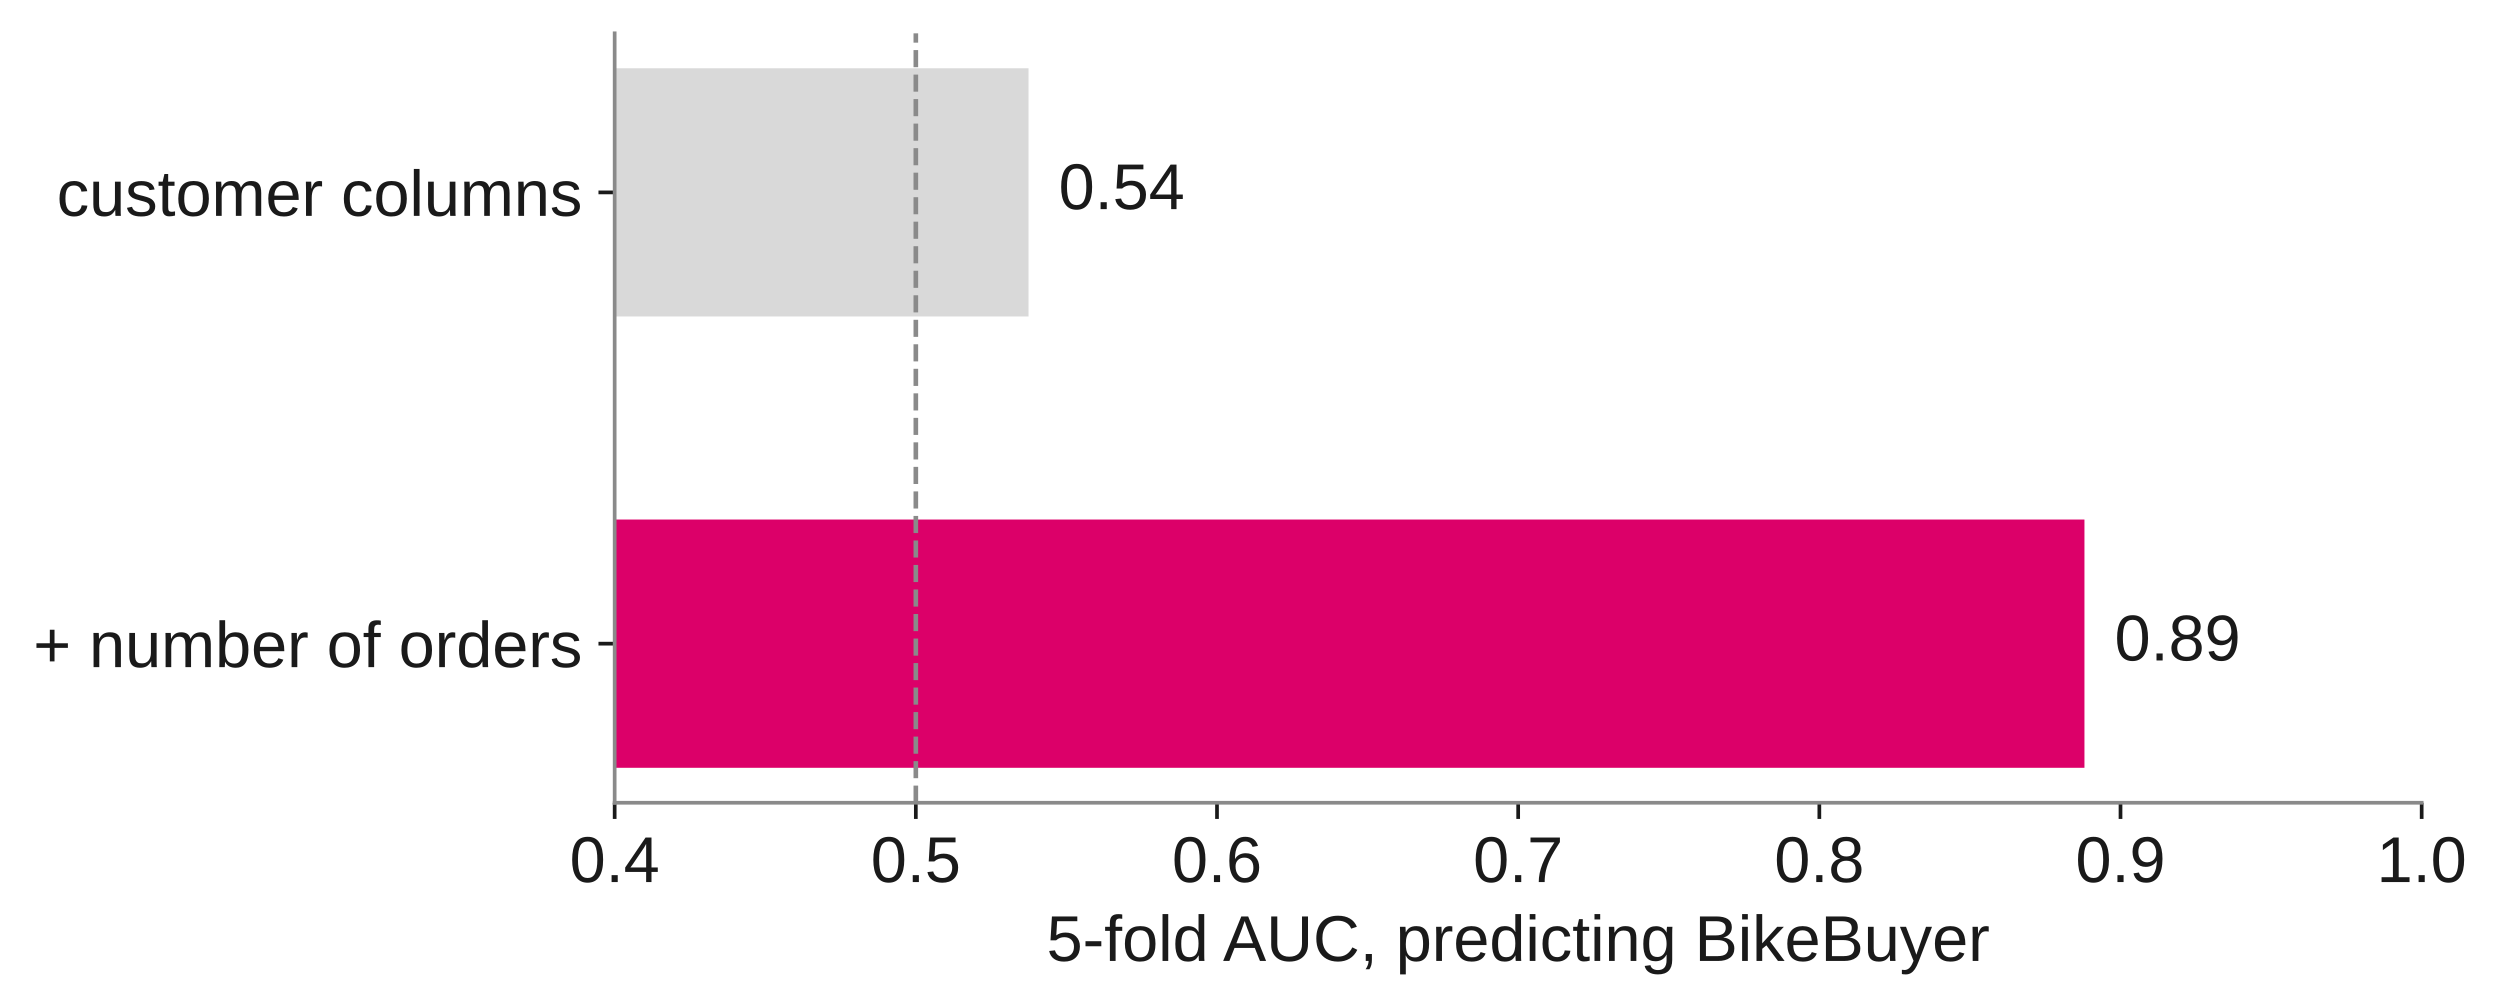
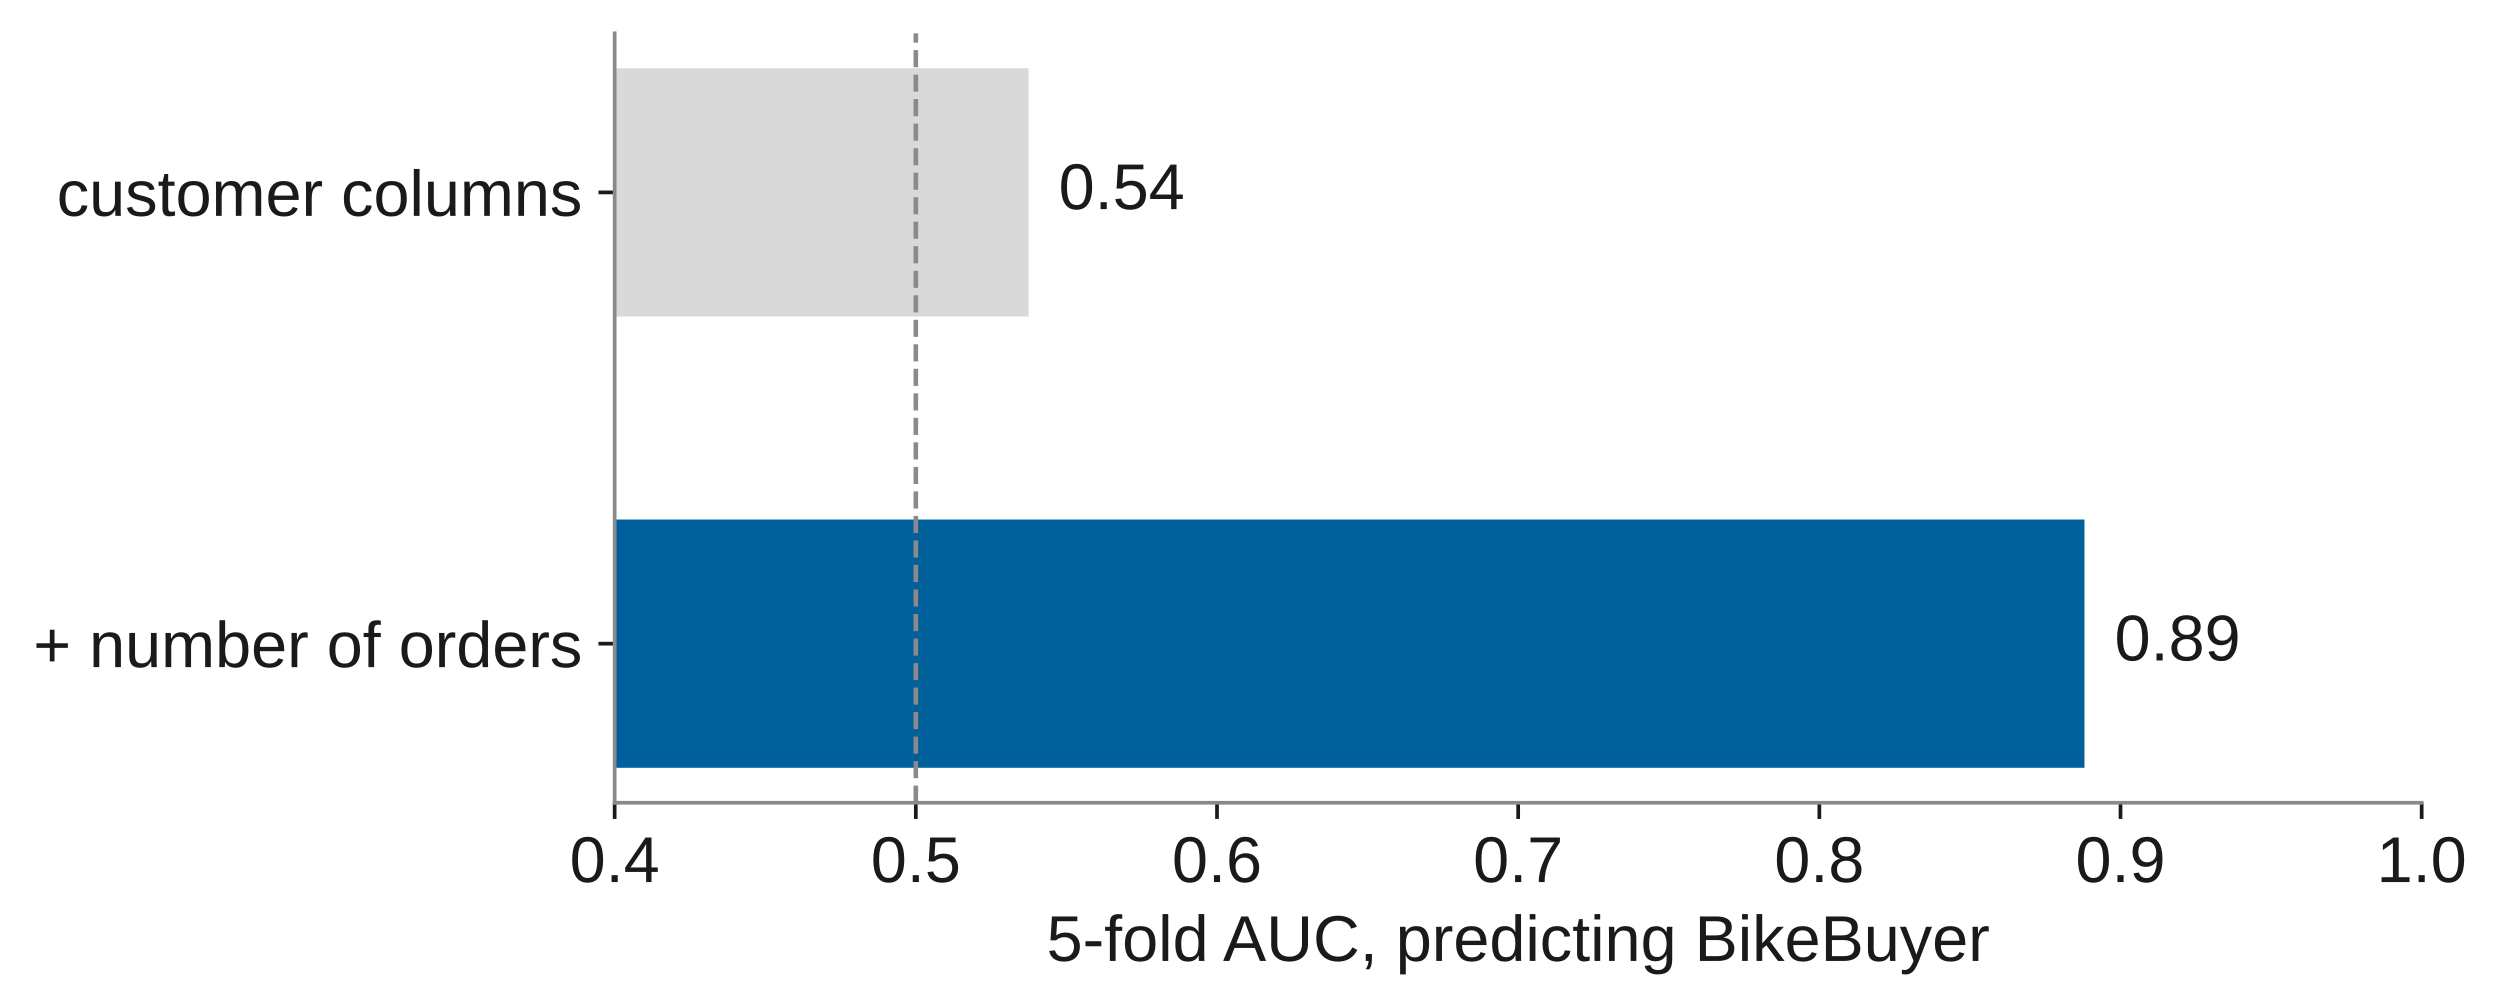
<svg xmlns="http://www.w3.org/2000/svg" xmlns:xlink="http://www.w3.org/1999/xlink" width="540.393pt" height="217.821pt" viewBox="0 0 540.393 217.821" version="1.1">
  <defs>
    <style type="text/css">*{stroke-linejoin: round; stroke-linecap: butt}</style>
  </defs>
  <g id="figure_1">
    <g id="patch_1">
      <path d="M 0 217.821  L 540.393 217.821  L 540.393 0  L 0 0  L 0 217.821  z " style="fill: none" />
    </g>
    <g id="axes_1">
      <g id="patch_2">
        <path d="M 132.863 173.52  L 523.463 173.52  L 523.463 7.2  L 132.863 7.2  L 132.863 173.52  z " style="fill: none" />
      </g>
      <g id="patch_3">
        <path d="M -127.537 68.412  L 222.326 68.412  L 222.326 14.76  L -127.537 14.76  z " clip-path="url(#p37ea56d5d0)" style="fill: #d9d9d9" />
      </g>
      <g id="patch_4">
-         <path d="M -127.537 165.96  L 450.569 165.96  L 450.569 112.308  L -127.537 112.308  z " clip-path="url(#p37ea56d5d0)" style="fill: #dc0069" />
+         <path d="M -127.537 165.96  L 450.569 165.96  L 450.569 112.308  L -127.537 112.308  z " clip-path="url(#p37ea56d5d0)" style="fill: #00609c" />
      </g>
      <g id="matplotlib.axis_1">
        <g id="xtick_1">
          <g id="line2d_1">
            <defs>
              <path id="m7e4c8490ac" d="M 0 0  L 0 3.5  " style="stroke: #1a1a1a; stroke-width: 0.8" />
            </defs>
            <g>
              <use xlink:href="#m7e4c8490ac" x="132.863" y="173.52" style="fill: #1a1a1a; stroke: #1a1a1a; stroke-width: 0.8" />
            </g>
          </g>
          <g id="text_1">
            <text style="fill: #1a1a1a; font: 14px 'Arimo', 'Liberation Sans', 'Arial', 'DejaVu Sans', sans-serif; text-anchor: middle" x="132.863" y="190.666" transform="rotate(-0 132.8631 190.6656)">0.4</text>
          </g>
        </g>
        <g id="xtick_2">
          <g id="line2d_2">
            <g>
              <use xlink:href="#m7e4c8490ac" x="197.963" y="173.52" style="fill: #1a1a1a; stroke: #1a1a1a; stroke-width: 0.8" />
            </g>
          </g>
          <g id="text_2">
            <text style="fill: #1a1a1a; font: 14px 'Arimo', 'Liberation Sans', 'Arial', 'DejaVu Sans', sans-serif; text-anchor: middle" x="197.963" y="190.666" transform="rotate(-0 197.9631 190.6656)">0.5</text>
          </g>
        </g>
        <g id="xtick_3">
          <g id="line2d_3">
            <g>
              <use xlink:href="#m7e4c8490ac" x="263.063" y="173.52" style="fill: #1a1a1a; stroke: #1a1a1a; stroke-width: 0.8" />
            </g>
          </g>
          <g id="text_3">
            <text style="fill: #1a1a1a; font: 14px 'Arimo', 'Liberation Sans', 'Arial', 'DejaVu Sans', sans-serif; text-anchor: middle" x="263.063" y="190.666" transform="rotate(-0 263.0631 190.6656)">0.6</text>
          </g>
        </g>
        <g id="xtick_4">
          <g id="line2d_4">
            <g>
              <use xlink:href="#m7e4c8490ac" x="328.163" y="173.52" style="fill: #1a1a1a; stroke: #1a1a1a; stroke-width: 0.8" />
            </g>
          </g>
          <g id="text_4">
            <text style="fill: #1a1a1a; font: 14px 'Arimo', 'Liberation Sans', 'Arial', 'DejaVu Sans', sans-serif; text-anchor: middle" x="328.163" y="190.666" transform="rotate(-0 328.1631 190.6656)">0.7</text>
          </g>
        </g>
        <g id="xtick_5">
          <g id="line2d_5">
            <g>
              <use xlink:href="#m7e4c8490ac" x="393.263" y="173.52" style="fill: #1a1a1a; stroke: #1a1a1a; stroke-width: 0.8" />
            </g>
          </g>
          <g id="text_5">
            <text style="fill: #1a1a1a; font: 14px 'Arimo', 'Liberation Sans', 'Arial', 'DejaVu Sans', sans-serif; text-anchor: middle" x="393.263" y="190.666" transform="rotate(-0 393.2631 190.6656)">0.8</text>
          </g>
        </g>
        <g id="xtick_6">
          <g id="line2d_6">
            <g>
              <use xlink:href="#m7e4c8490ac" x="458.363" y="173.52" style="fill: #1a1a1a; stroke: #1a1a1a; stroke-width: 0.8" />
            </g>
          </g>
          <g id="text_6">
            <text style="fill: #1a1a1a; font: 14px 'Arimo', 'Liberation Sans', 'Arial', 'DejaVu Sans', sans-serif; text-anchor: middle" x="458.363" y="190.666" transform="rotate(-0 458.3631 190.6656)">0.9</text>
          </g>
        </g>
        <g id="xtick_7">
          <g id="line2d_7">
            <g>
              <use xlink:href="#m7e4c8490ac" x="523.463" y="173.52" style="fill: #1a1a1a; stroke: #1a1a1a; stroke-width: 0.8" />
            </g>
          </g>
          <g id="text_7">
            <text style="fill: #1a1a1a; font: 14px 'Arimo', 'Liberation Sans', 'Arial', 'DejaVu Sans', sans-serif; text-anchor: middle" x="523.463" y="190.666" transform="rotate(-0 523.4631 190.6656)">1.0</text>
          </g>
        </g>
        <g id="text_8">
          <text style="fill: #1a1a1a; font: 14px 'Arimo', 'Liberation Sans', 'Arial', 'DejaVu Sans', sans-serif; text-anchor: middle" x="328.163" y="207.716" transform="rotate(-0 328.1631 207.7163)">5-fold AUC, predicting BikeBuyer</text>
        </g>
      </g>
      <g id="matplotlib.axis_2">
        <g id="ytick_1">
          <g id="line2d_8">
            <defs>
              <path id="m9b46d8fe71" d="M 0 0  L -3.5 0  " style="stroke: #1a1a1a; stroke-width: 0.8" />
            </defs>
            <g>
              <use xlink:href="#m9b46d8fe71" x="132.863" y="41.586" style="fill: #1a1a1a; stroke: #1a1a1a; stroke-width: 0.8" />
            </g>
          </g>
          <g id="text_9">
            <text style="fill: #1a1a1a; font: 14px 'Arimo', 'Liberation Sans', 'Arial', 'DejaVu Sans', sans-serif; text-anchor: end" x="125.863" y="46.659" transform="rotate(-0 125.8631 46.65862)">customer columns</text>
          </g>
        </g>
        <g id="ytick_2">
          <g id="line2d_9">
            <g>
              <use xlink:href="#m9b46d8fe71" x="132.863" y="139.134" style="fill: #1a1a1a; stroke: #1a1a1a; stroke-width: 0.8" />
            </g>
          </g>
          <g id="text_10">
            <text style="fill: #1a1a1a; font: 14px 'Arimo', 'Liberation Sans', 'Arial', 'DejaVu Sans', sans-serif; text-anchor: end" x="125.863" y="144.207" transform="rotate(-0 125.8631 144.207)">+ number of orders</text>
          </g>
        </g>
      </g>
      <g id="line2d_10">
        <path d="M 197.963 173.52  L 197.963 7.2  " clip-path="url(#p37ea56d5d0)" style="fill: none; stroke-dasharray: 3.7,1.6; stroke-dashoffset: 0; stroke: #8a8a8a" />
      </g>
      <g id="patch_5">
        <path d="M 132.863 173.52  L 132.863 7.2  " style="fill: none; stroke: #8a8a8a; stroke-width: 0.8; stroke-linejoin: miter; stroke-linecap: square" />
      </g>
      <g id="patch_6">
        <path d="M 132.863 173.52  L 523.463 173.52  " style="fill: none; stroke: #8a8a8a; stroke-width: 0.8; stroke-linejoin: miter; stroke-linecap: square" />
      </g>
      <g id="text_11">
        <text style="fill: #1a1a1a; font: 14px 'Arimo', 'Liberation Sans', 'Arial', 'DejaVu Sans', sans-serif; text-anchor: start" x="228.836" y="45.206" transform="rotate(-0 228.8356 45.20612)">0.54</text>
      </g>
      <g id="text_12">
        <text style="fill: #1a1a1a; font: 14px 'Arimo', 'Liberation Sans', 'Arial', 'DejaVu Sans', sans-serif; text-anchor: start" x="457.079" y="142.755" transform="rotate(-0 457.0787 142.7545)">0.89</text>
      </g>
    </g>
  </g>
  <defs>
    <clipPath id="p37ea56d5d0">
      <rect x="132.863" y="7.2" width="390.6" height="166.32" />
    </clipPath>
  </defs>
</svg>
